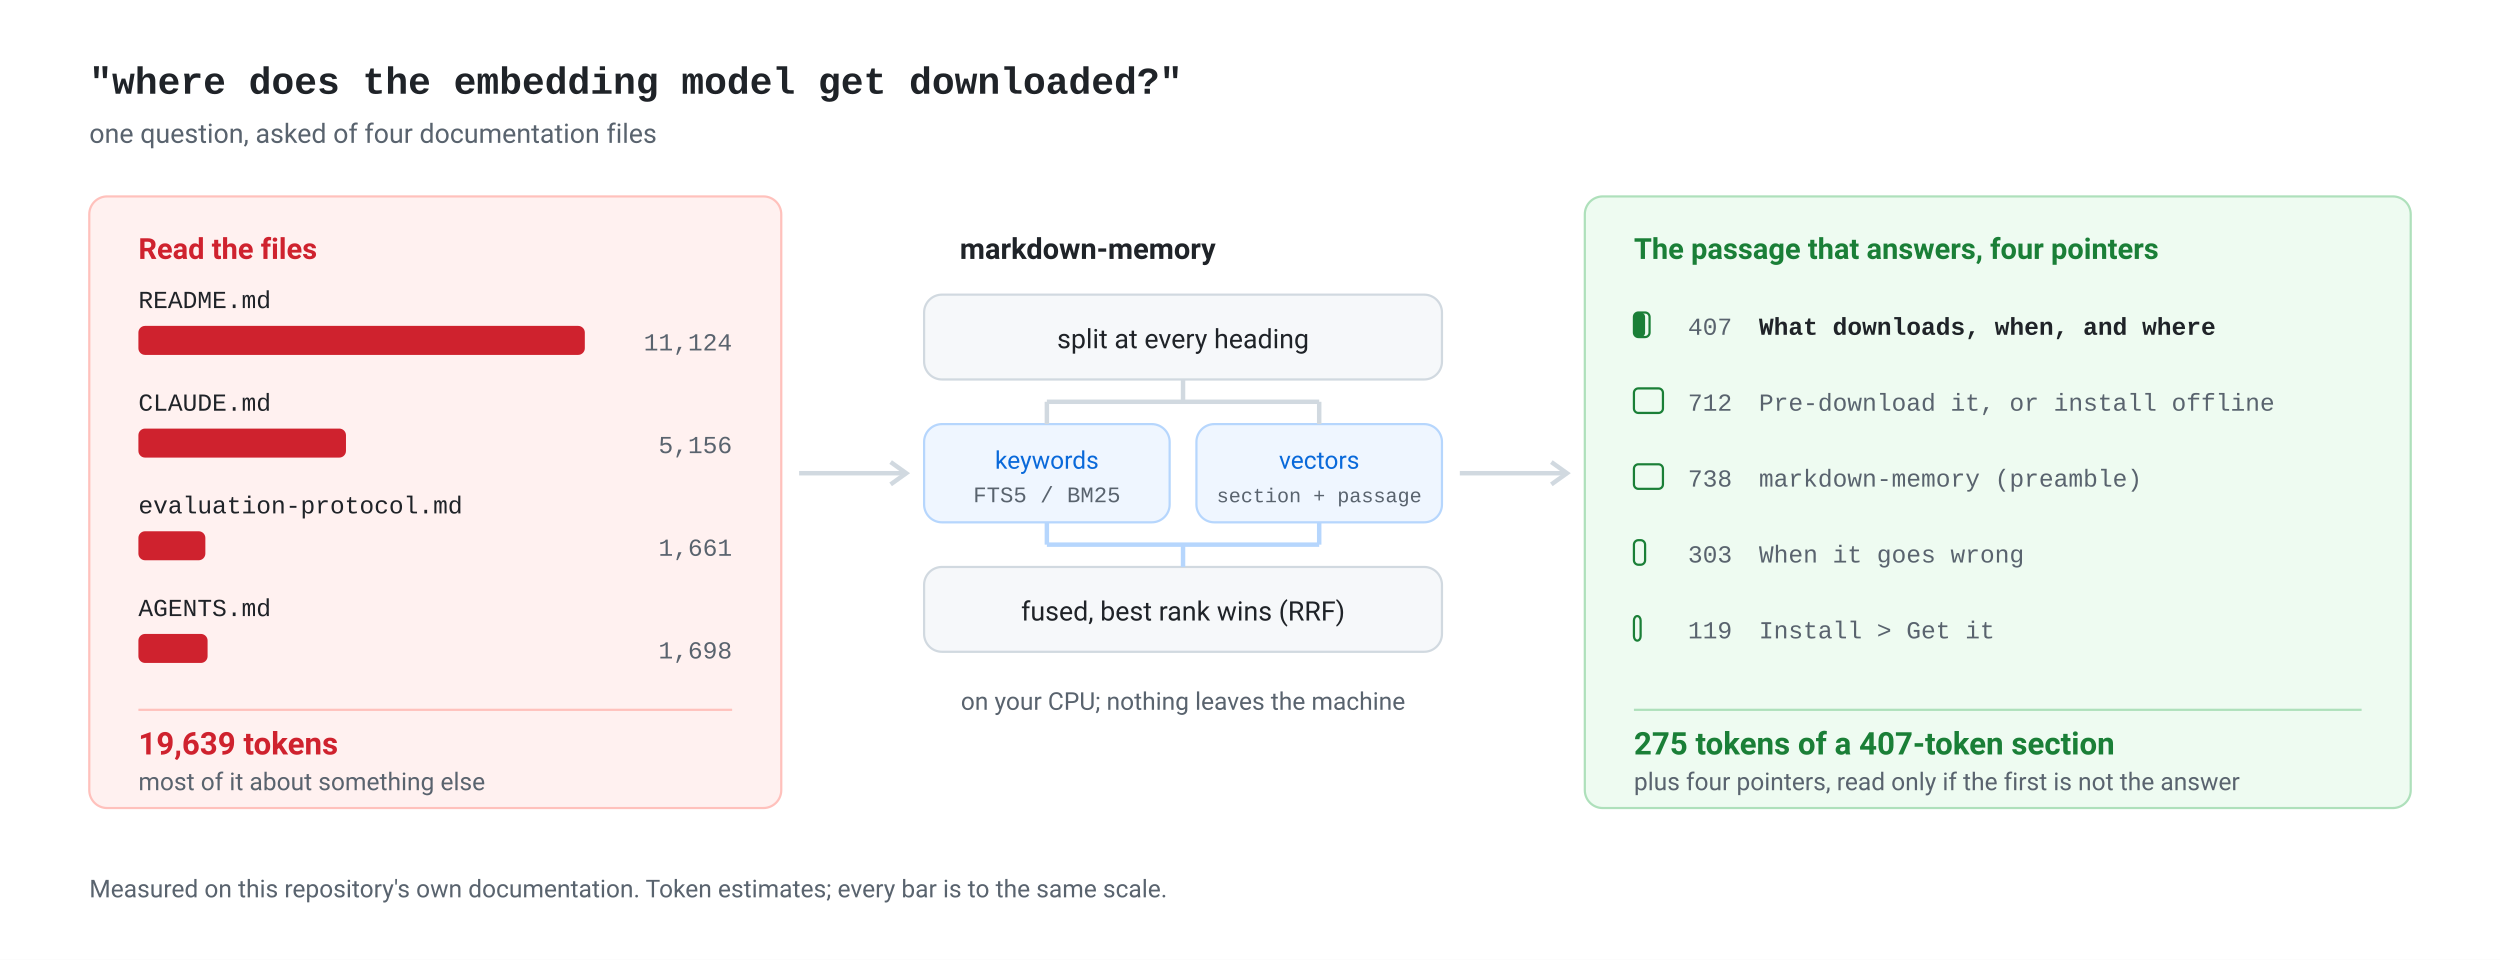
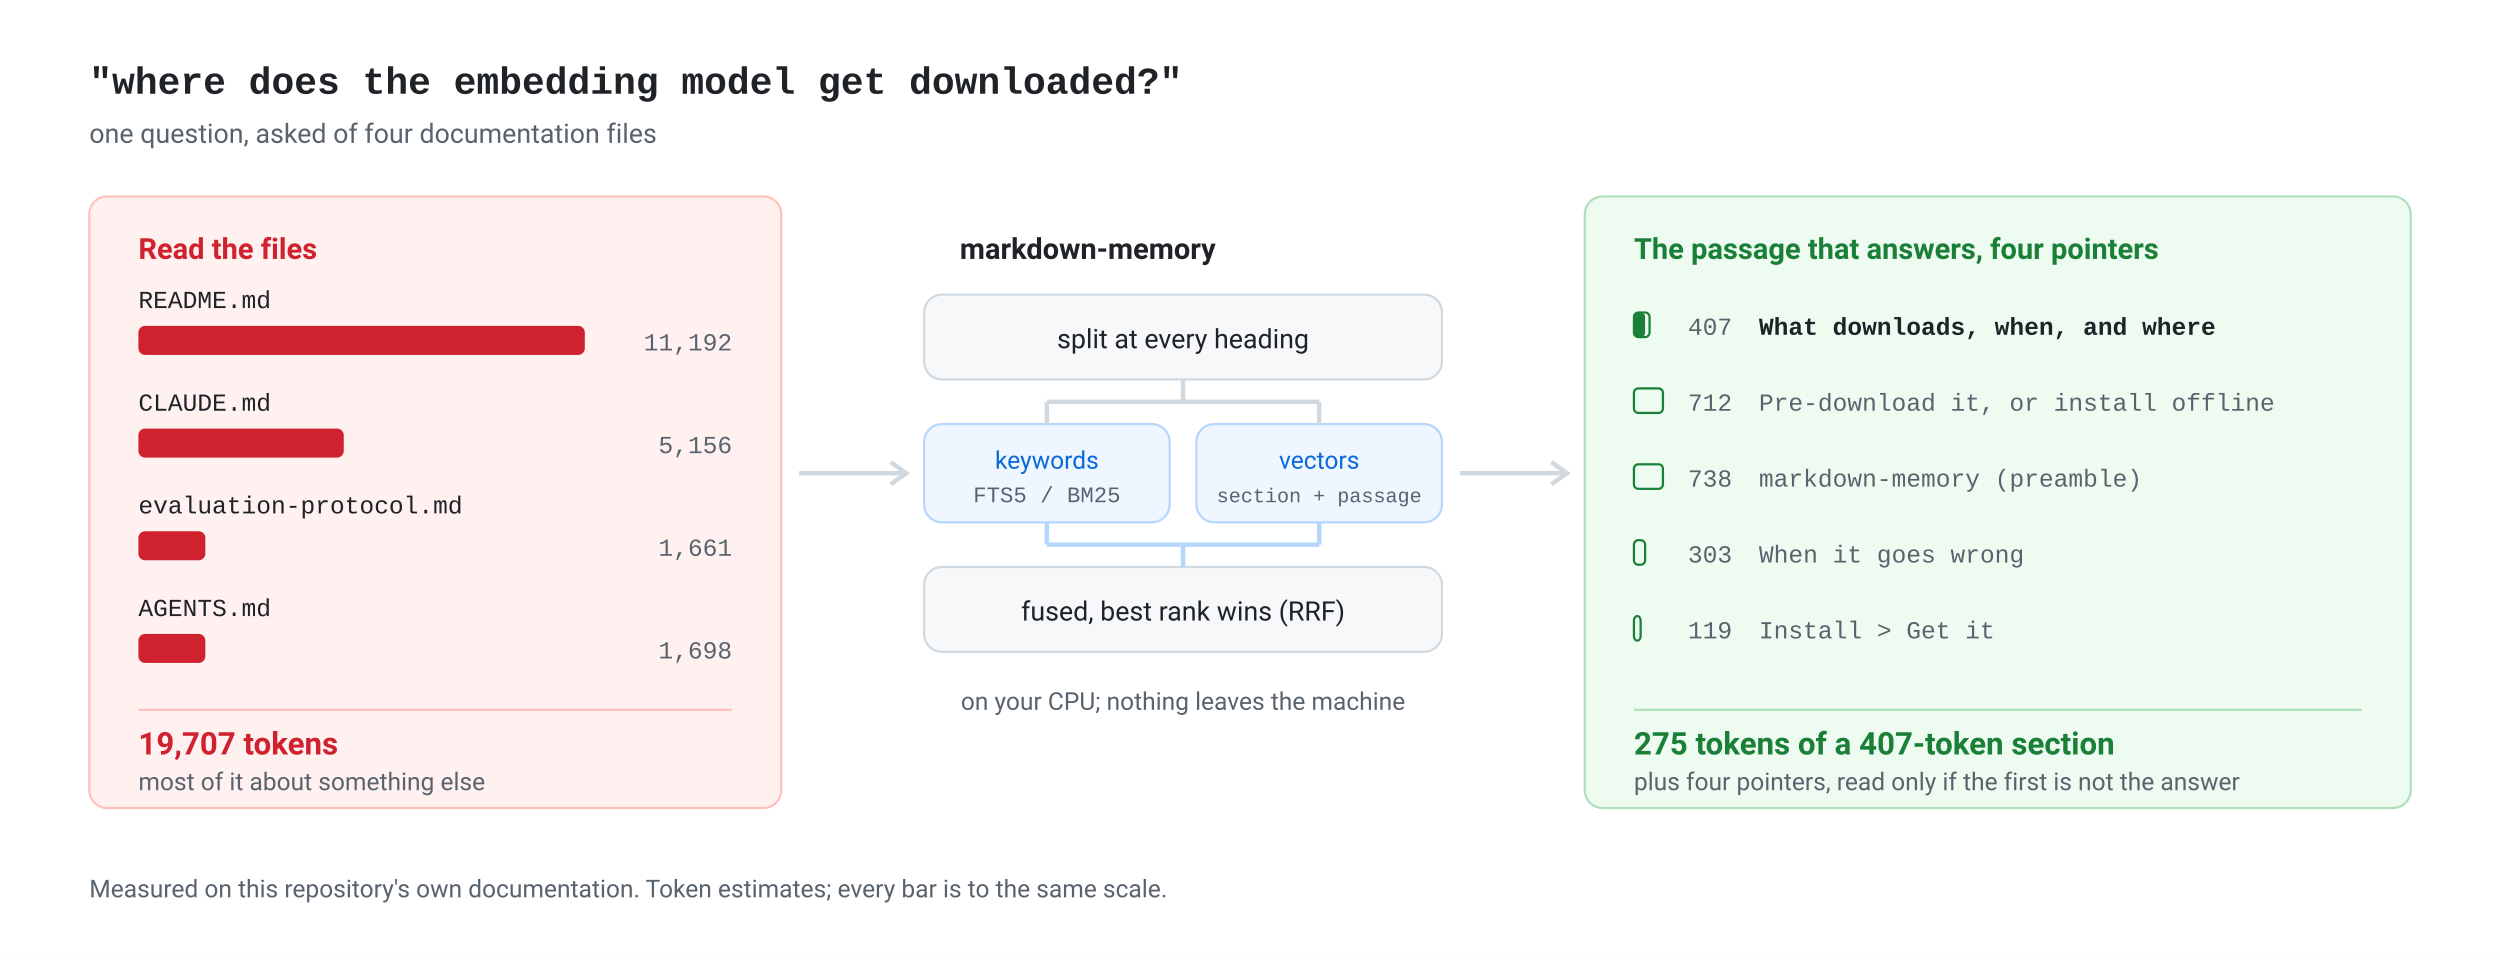
- <svg xmlns="http://www.w3.org/2000/svg" viewBox="0 0 1120 430" width="1120" height="430" role="img" aria-label="One question: reading four whole files costs 19,639 tokens; markdown-memory returns the passage that answers, 275 tokens of a 407-token section, with four pointers to the rest.">
+ <svg xmlns="http://www.w3.org/2000/svg" viewBox="0 0 1120 430" width="1120" height="430" role="img" aria-label="One question: reading four whole files costs 19,707 tokens; markdown-memory returns the passage that answers, 275 tokens of a 407-token section, with four pointers to the rest.">
  <rect width="1120" height="430" fill="#ffffff" />
  <text x="40" y="42" font-family="ui-monospace,SFMono-Regular,Menlo,Consolas,'Liberation Mono',monospace" font-size="17" font-weight="600" fill="#1f2328" text-anchor="start">"where does the embedding model get downloaded?"</text>
  <text x="40" y="64" font-family="ui-sans-serif,-apple-system,BlinkMacSystemFont,'Segoe UI',Roboto,'Helvetica Neue',Arial,sans-serif" font-size="12" font-weight="400" fill="#59636e" text-anchor="start">one question, asked of four documentation files</text>
  <rect x="40" y="88" width="310" height="274" rx="8" fill="#fff1f0" stroke="#ffc1bc" stroke-width="1" />
  <text x="62" y="116" font-family="ui-sans-serif,-apple-system,BlinkMacSystemFont,'Segoe UI',Roboto,'Helvetica Neue',Arial,sans-serif" font-size="13" font-weight="600" fill="#cf222e" text-anchor="start">Read the files</text>
  <text x="62" y="138" font-family="ui-monospace,SFMono-Regular,Menlo,Consolas,'Liberation Mono',monospace" font-size="11" font-weight="400" fill="#1f2328" text-anchor="start">README.md</text>
  <rect x="62" y="146" width="200" height="13" rx="3" fill="#cf222e" stroke="none" stroke-width="1" />
-   <text x="328" y="157" font-family="ui-monospace,SFMono-Regular,Menlo,Consolas,'Liberation Mono',monospace" font-size="11" font-weight="400" fill="#59636e" text-anchor="end">11,124</text>
+   <text x="328" y="157" font-family="ui-monospace,SFMono-Regular,Menlo,Consolas,'Liberation Mono',monospace" font-size="11" font-weight="400" fill="#59636e" text-anchor="end">11,192</text>
  <text x="62" y="184" font-family="ui-monospace,SFMono-Regular,Menlo,Consolas,'Liberation Mono',monospace" font-size="11" font-weight="400" fill="#1f2328" text-anchor="start">CLAUDE.md</text>
-   <rect x="62" y="192" width="93" height="13" rx="3" fill="#cf222e" stroke="none" stroke-width="1" />
+   <rect x="62" y="192" width="92" height="13" rx="3" fill="#cf222e" stroke="none" stroke-width="1" />
  <text x="328" y="203" font-family="ui-monospace,SFMono-Regular,Menlo,Consolas,'Liberation Mono',monospace" font-size="11" font-weight="400" fill="#59636e" text-anchor="end">5,156</text>
  <text x="62" y="230" font-family="ui-monospace,SFMono-Regular,Menlo,Consolas,'Liberation Mono',monospace" font-size="11" font-weight="400" fill="#1f2328" text-anchor="start">evaluation-protocol.md</text>
  <rect x="62" y="238" width="30" height="13" rx="3" fill="#cf222e" stroke="none" stroke-width="1" />
  <text x="328" y="249" font-family="ui-monospace,SFMono-Regular,Menlo,Consolas,'Liberation Mono',monospace" font-size="11" font-weight="400" fill="#59636e" text-anchor="end">1,661</text>
  <text x="62" y="276" font-family="ui-monospace,SFMono-Regular,Menlo,Consolas,'Liberation Mono',monospace" font-size="11" font-weight="400" fill="#1f2328" text-anchor="start">AGENTS.md</text>
-   <rect x="62" y="284" width="31" height="13" rx="3" fill="#cf222e" stroke="none" stroke-width="1" />
+   <rect x="62" y="284" width="30" height="13" rx="3" fill="#cf222e" stroke="none" stroke-width="1" />
  <text x="328" y="295" font-family="ui-monospace,SFMono-Regular,Menlo,Consolas,'Liberation Mono',monospace" font-size="11" font-weight="400" fill="#59636e" text-anchor="end">1,698</text>
  <path d="M62 318 L328 318" stroke="#ffc1bc" stroke-width="1" />
-   <text x="62" y="338" font-family="ui-sans-serif,-apple-system,BlinkMacSystemFont,'Segoe UI',Roboto,'Helvetica Neue',Arial,sans-serif" font-size="14" font-weight="600" fill="#cf222e" text-anchor="start">19,639 tokens</text>
+   <text x="62" y="338" font-family="ui-sans-serif,-apple-system,BlinkMacSystemFont,'Segoe UI',Roboto,'Helvetica Neue',Arial,sans-serif" font-size="14" font-weight="600" fill="#cf222e" text-anchor="start">19,707 tokens</text>
  <text x="62" y="354" font-family="ui-sans-serif,-apple-system,BlinkMacSystemFont,'Segoe UI',Roboto,'Helvetica Neue',Arial,sans-serif" font-size="11" font-weight="400" fill="#59636e" text-anchor="start">most of it about something else</text>
  <text x="430" y="116" font-family="ui-sans-serif,-apple-system,BlinkMacSystemFont,'Segoe UI',Roboto,'Helvetica Neue',Arial,sans-serif" font-size="13" font-weight="600" fill="#1f2328" text-anchor="start">markdown-memory</text>
  <rect x="414" y="132" width="232" height="38" rx="8" fill="#f6f8fa" stroke="#d1d9e0" stroke-width="1" />
  <text x="530" y="156" font-family="ui-sans-serif,-apple-system,BlinkMacSystemFont,'Segoe UI',Roboto,'Helvetica Neue',Arial,sans-serif" font-size="12" font-weight="400" fill="#1f2328" text-anchor="middle">split at every heading</text>
  <rect x="414" y="190" width="110" height="44" rx="8" fill="#eff6ff" stroke="#b6d6fd" stroke-width="1" />
  <text x="469" y="210" font-family="ui-sans-serif,-apple-system,BlinkMacSystemFont,'Segoe UI',Roboto,'Helvetica Neue',Arial,sans-serif" font-size="11" font-weight="400" fill="#0969da" text-anchor="middle">keywords</text>
  <text x="469" y="225" font-family="ui-monospace,SFMono-Regular,Menlo,Consolas,'Liberation Mono',monospace" font-size="10" font-weight="400" fill="#59636e" text-anchor="middle">FTS5 / BM25</text>
  <rect x="536" y="190" width="110" height="44" rx="8" fill="#eff6ff" stroke="#b6d6fd" stroke-width="1" />
  <text x="591" y="210" font-family="ui-sans-serif,-apple-system,BlinkMacSystemFont,'Segoe UI',Roboto,'Helvetica Neue',Arial,sans-serif" font-size="11" font-weight="400" fill="#0969da" text-anchor="middle">vectors</text>
  <text x="591" y="225" font-family="ui-monospace,SFMono-Regular,Menlo,Consolas,'Liberation Mono',monospace" font-size="9" font-weight="400" fill="#59636e" text-anchor="middle">section + passage</text>
  <rect x="414" y="254" width="232" height="38" rx="8" fill="#f6f8fa" stroke="#d1d9e0" stroke-width="1" />
  <text x="530" y="278" font-family="ui-sans-serif,-apple-system,BlinkMacSystemFont,'Segoe UI',Roboto,'Helvetica Neue',Arial,sans-serif" font-size="12" font-weight="400" fill="#1f2328" text-anchor="middle">fused, best rank wins (RRF)</text>
  <path d="M530 170 L530 180 M469 180 L591 180 M469 180 L469 190 M591 180 L591 190" stroke="#d1d9e0" stroke-width="2" fill="none" />
  <path d="M469 234 L469 244 M591 234 L591 244 M469 244 L591 244 M530 244 L530 254" stroke="#b6d6fd" stroke-width="2" fill="none" />
  <text x="530" y="318" font-family="ui-sans-serif,-apple-system,BlinkMacSystemFont,'Segoe UI',Roboto,'Helvetica Neue',Arial,sans-serif" font-size="11" font-weight="400" fill="#59636e" text-anchor="middle">on your CPU; nothing leaves the machine</text>
  <path d="M358 212 L406 212" stroke="#d1d9e0" stroke-width="2" fill="none" />
  <path d="M399 207 L406 212 L399 217" fill="none" stroke="#d1d9e0" stroke-width="2" />
  <path d="M654 212 L702 212" stroke="#d1d9e0" stroke-width="2" fill="none" />
  <path d="M695 207 L702 212 L695 217" fill="none" stroke="#d1d9e0" stroke-width="2" />
  <rect x="710" y="88" width="370" height="274" rx="8" fill="#eefbf1" stroke="#aee0bb" stroke-width="1" />
  <text x="732" y="116" font-family="ui-sans-serif,-apple-system,BlinkMacSystemFont,'Segoe UI',Roboto,'Helvetica Neue',Arial,sans-serif" font-size="13" font-weight="600" fill="#1a7f37" text-anchor="start">The passage that answers, four pointers</text>
  <rect x="732" y="140" width="7" height="11" rx="2" fill="none" stroke="#1a7f37" stroke-width="1" />
  <rect x="732" y="140" width="5" height="11" rx="2" fill="#1a7f37" stroke="none" stroke-width="1" />
  <text x="776" y="150" font-family="ui-monospace,SFMono-Regular,Menlo,Consolas,'Liberation Mono',monospace" font-size="11" font-weight="400" fill="#59636e" text-anchor="end">407</text>
  <text x="788" y="150" font-family="ui-monospace,SFMono-Regular,Menlo,Consolas,'Liberation Mono',monospace" font-size="11" font-weight="600" fill="#1f2328" text-anchor="start">What downloads, when, and where</text>
  <rect x="732" y="174" width="13" height="11" rx="2" fill="none" stroke="#1a7f37" stroke-width="1" />
  <text x="776" y="184" font-family="ui-monospace,SFMono-Regular,Menlo,Consolas,'Liberation Mono',monospace" font-size="11" font-weight="400" fill="#59636e" text-anchor="end">712</text>
  <text x="788" y="184" font-family="ui-monospace,SFMono-Regular,Menlo,Consolas,'Liberation Mono',monospace" font-size="11" font-weight="400" fill="#59636e" text-anchor="start">Pre-download it, or install offline</text>
  <rect x="732" y="208" width="13" height="11" rx="2" fill="none" stroke="#1a7f37" stroke-width="1" />
  <text x="776" y="218" font-family="ui-monospace,SFMono-Regular,Menlo,Consolas,'Liberation Mono',monospace" font-size="11" font-weight="400" fill="#59636e" text-anchor="end">738</text>
  <text x="788" y="218" font-family="ui-monospace,SFMono-Regular,Menlo,Consolas,'Liberation Mono',monospace" font-size="11" font-weight="400" fill="#59636e" text-anchor="start">markdown-memory  (preamble)</text>
  <rect x="732" y="242" width="5" height="11" rx="2" fill="none" stroke="#1a7f37" stroke-width="1" />
  <text x="776" y="252" font-family="ui-monospace,SFMono-Regular,Menlo,Consolas,'Liberation Mono',monospace" font-size="11" font-weight="400" fill="#59636e" text-anchor="end">303</text>
  <text x="788" y="252" font-family="ui-monospace,SFMono-Regular,Menlo,Consolas,'Liberation Mono',monospace" font-size="11" font-weight="400" fill="#59636e" text-anchor="start">When it goes wrong</text>
  <rect x="732" y="276" width="3" height="11" rx="2" fill="none" stroke="#1a7f37" stroke-width="1" />
  <text x="776" y="286" font-family="ui-monospace,SFMono-Regular,Menlo,Consolas,'Liberation Mono',monospace" font-size="11" font-weight="400" fill="#59636e" text-anchor="end">119</text>
  <text x="788" y="286" font-family="ui-monospace,SFMono-Regular,Menlo,Consolas,'Liberation Mono',monospace" font-size="11" font-weight="400" fill="#59636e" text-anchor="start">Install &gt; Get it</text>
  <path d="M732 318 L1058 318" stroke="#aee0bb" stroke-width="1" />
  <text x="732" y="338" font-family="ui-sans-serif,-apple-system,BlinkMacSystemFont,'Segoe UI',Roboto,'Helvetica Neue',Arial,sans-serif" font-size="14" font-weight="600" fill="#1a7f37" text-anchor="start">275 tokens of a 407-token section</text>
  <text x="732" y="354" font-family="ui-sans-serif,-apple-system,BlinkMacSystemFont,'Segoe UI',Roboto,'Helvetica Neue',Arial,sans-serif" font-size="11" font-weight="400" fill="#59636e" text-anchor="start">plus four pointers, read only if the first is not the answer</text>
  <text x="40" y="402" font-family="ui-sans-serif,-apple-system,BlinkMacSystemFont,'Segoe UI',Roboto,'Helvetica Neue',Arial,sans-serif" font-size="11" font-weight="400" fill="#59636e" text-anchor="start">Measured on this repository's own documentation. Token estimates; every bar is to the same scale.</text>
</svg>
